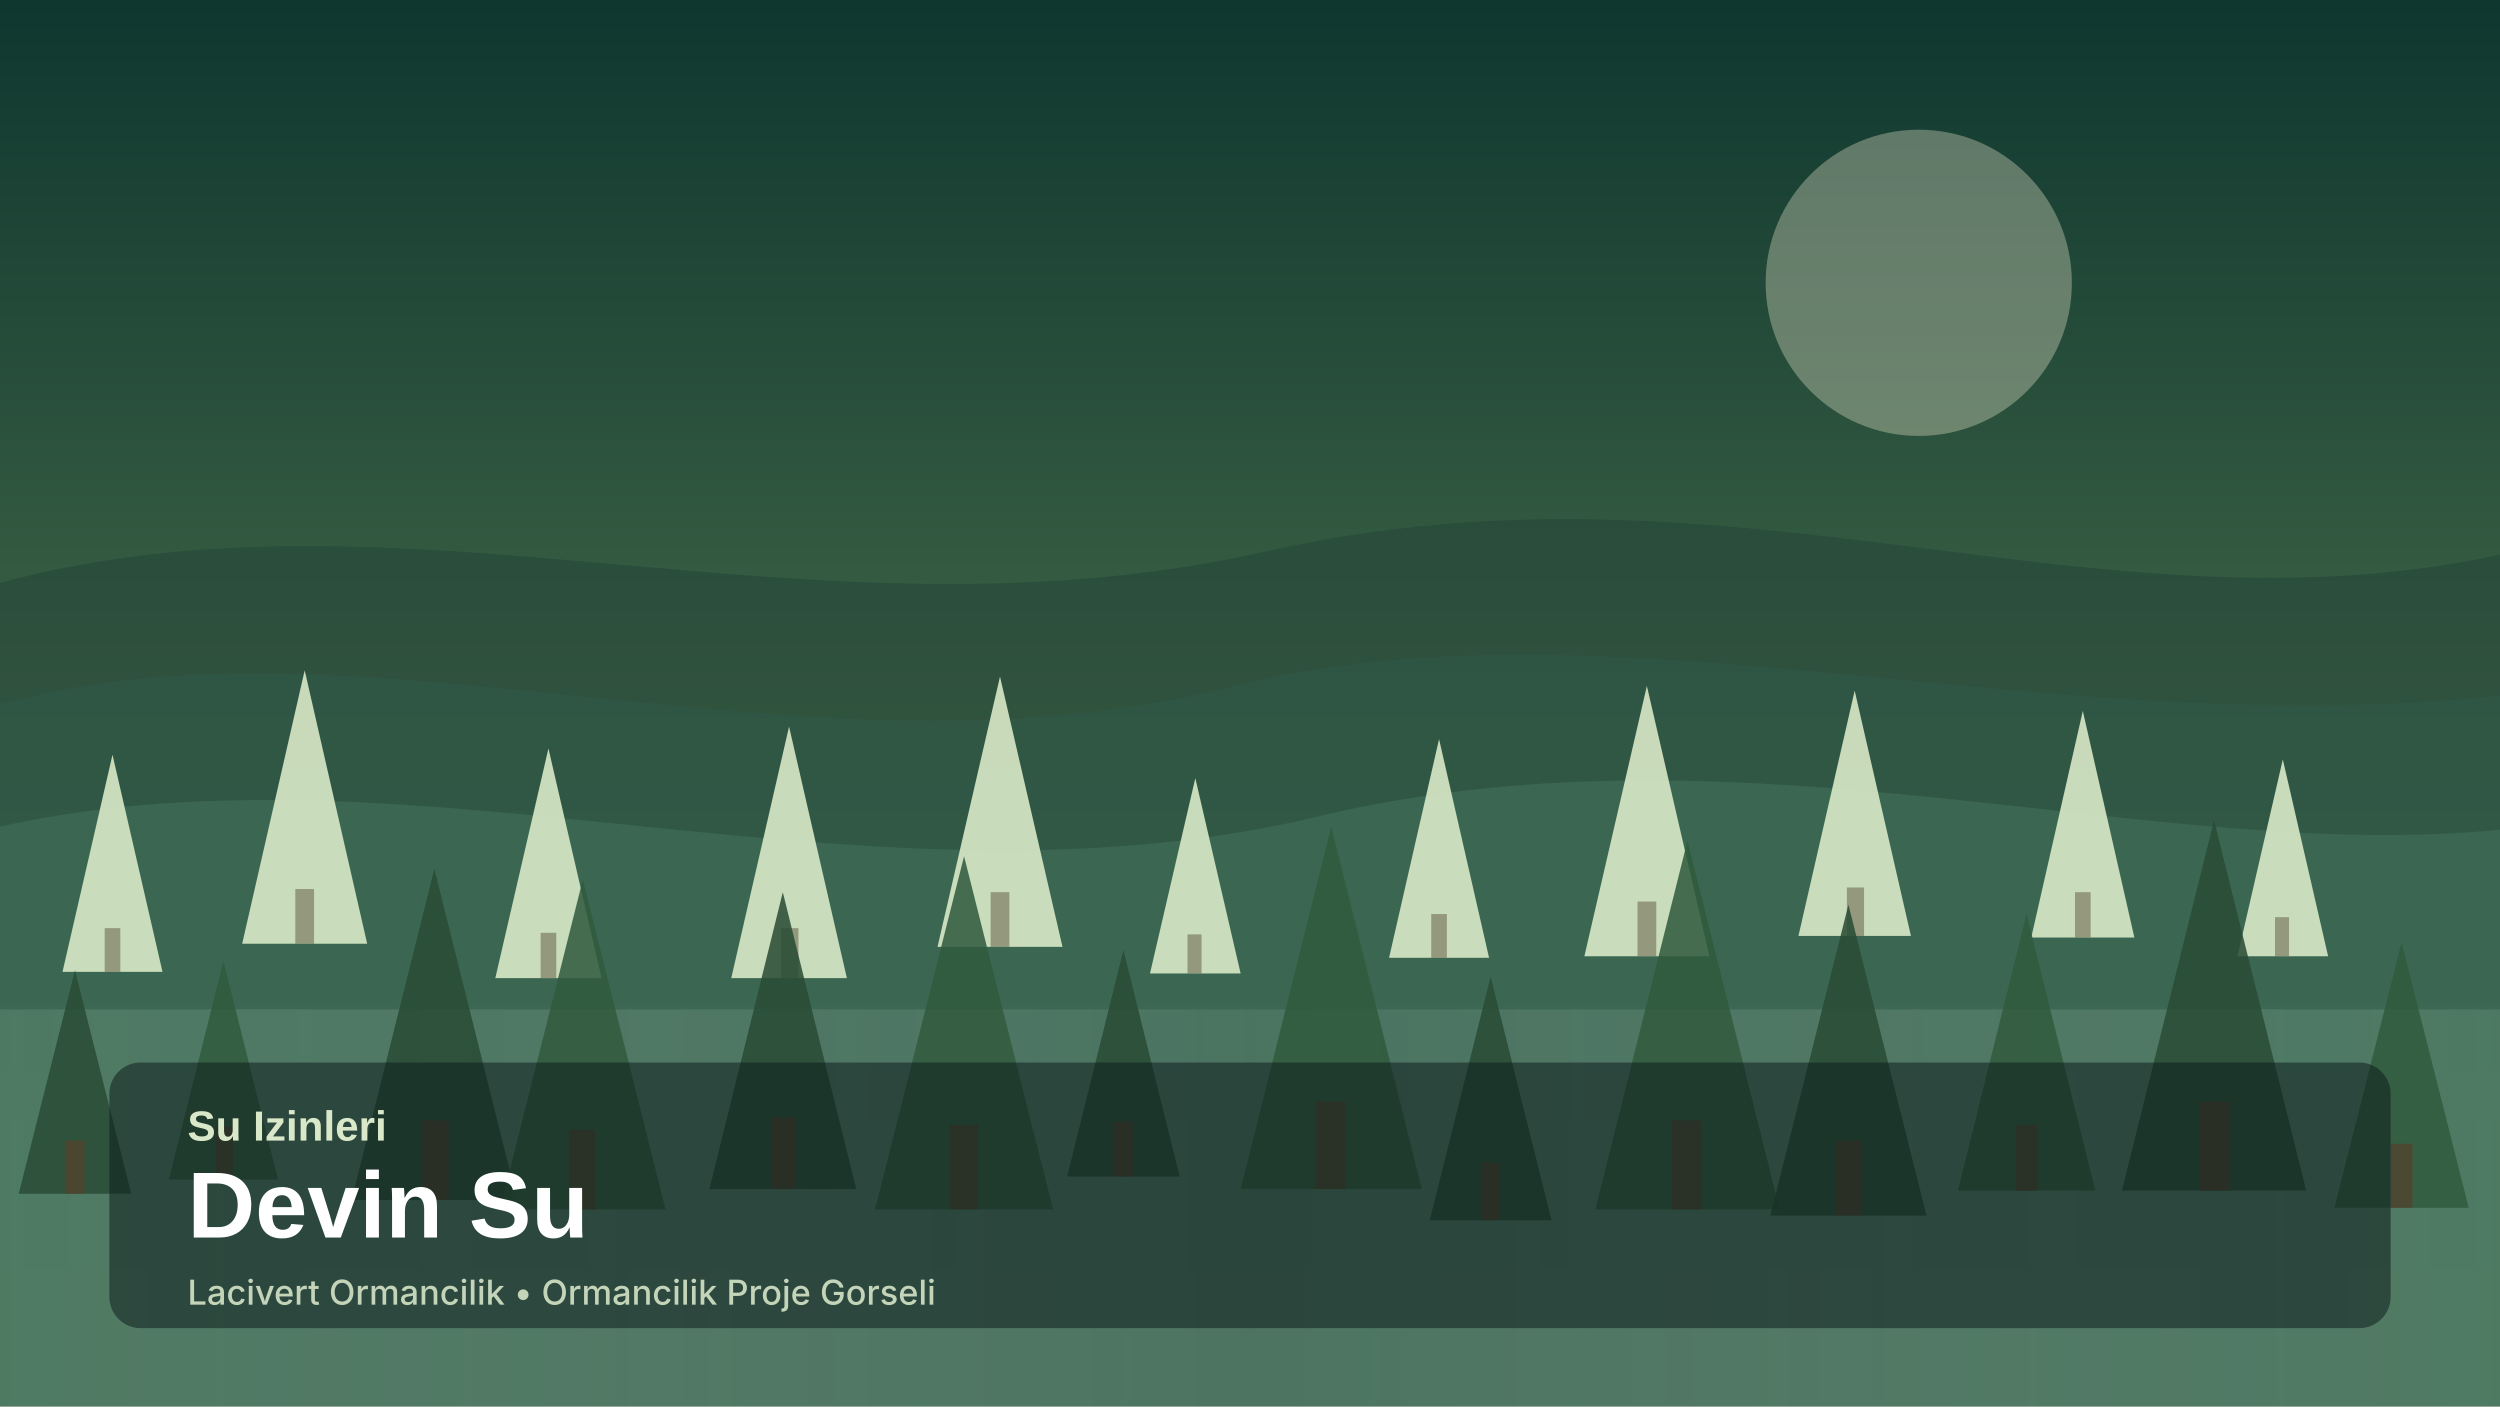
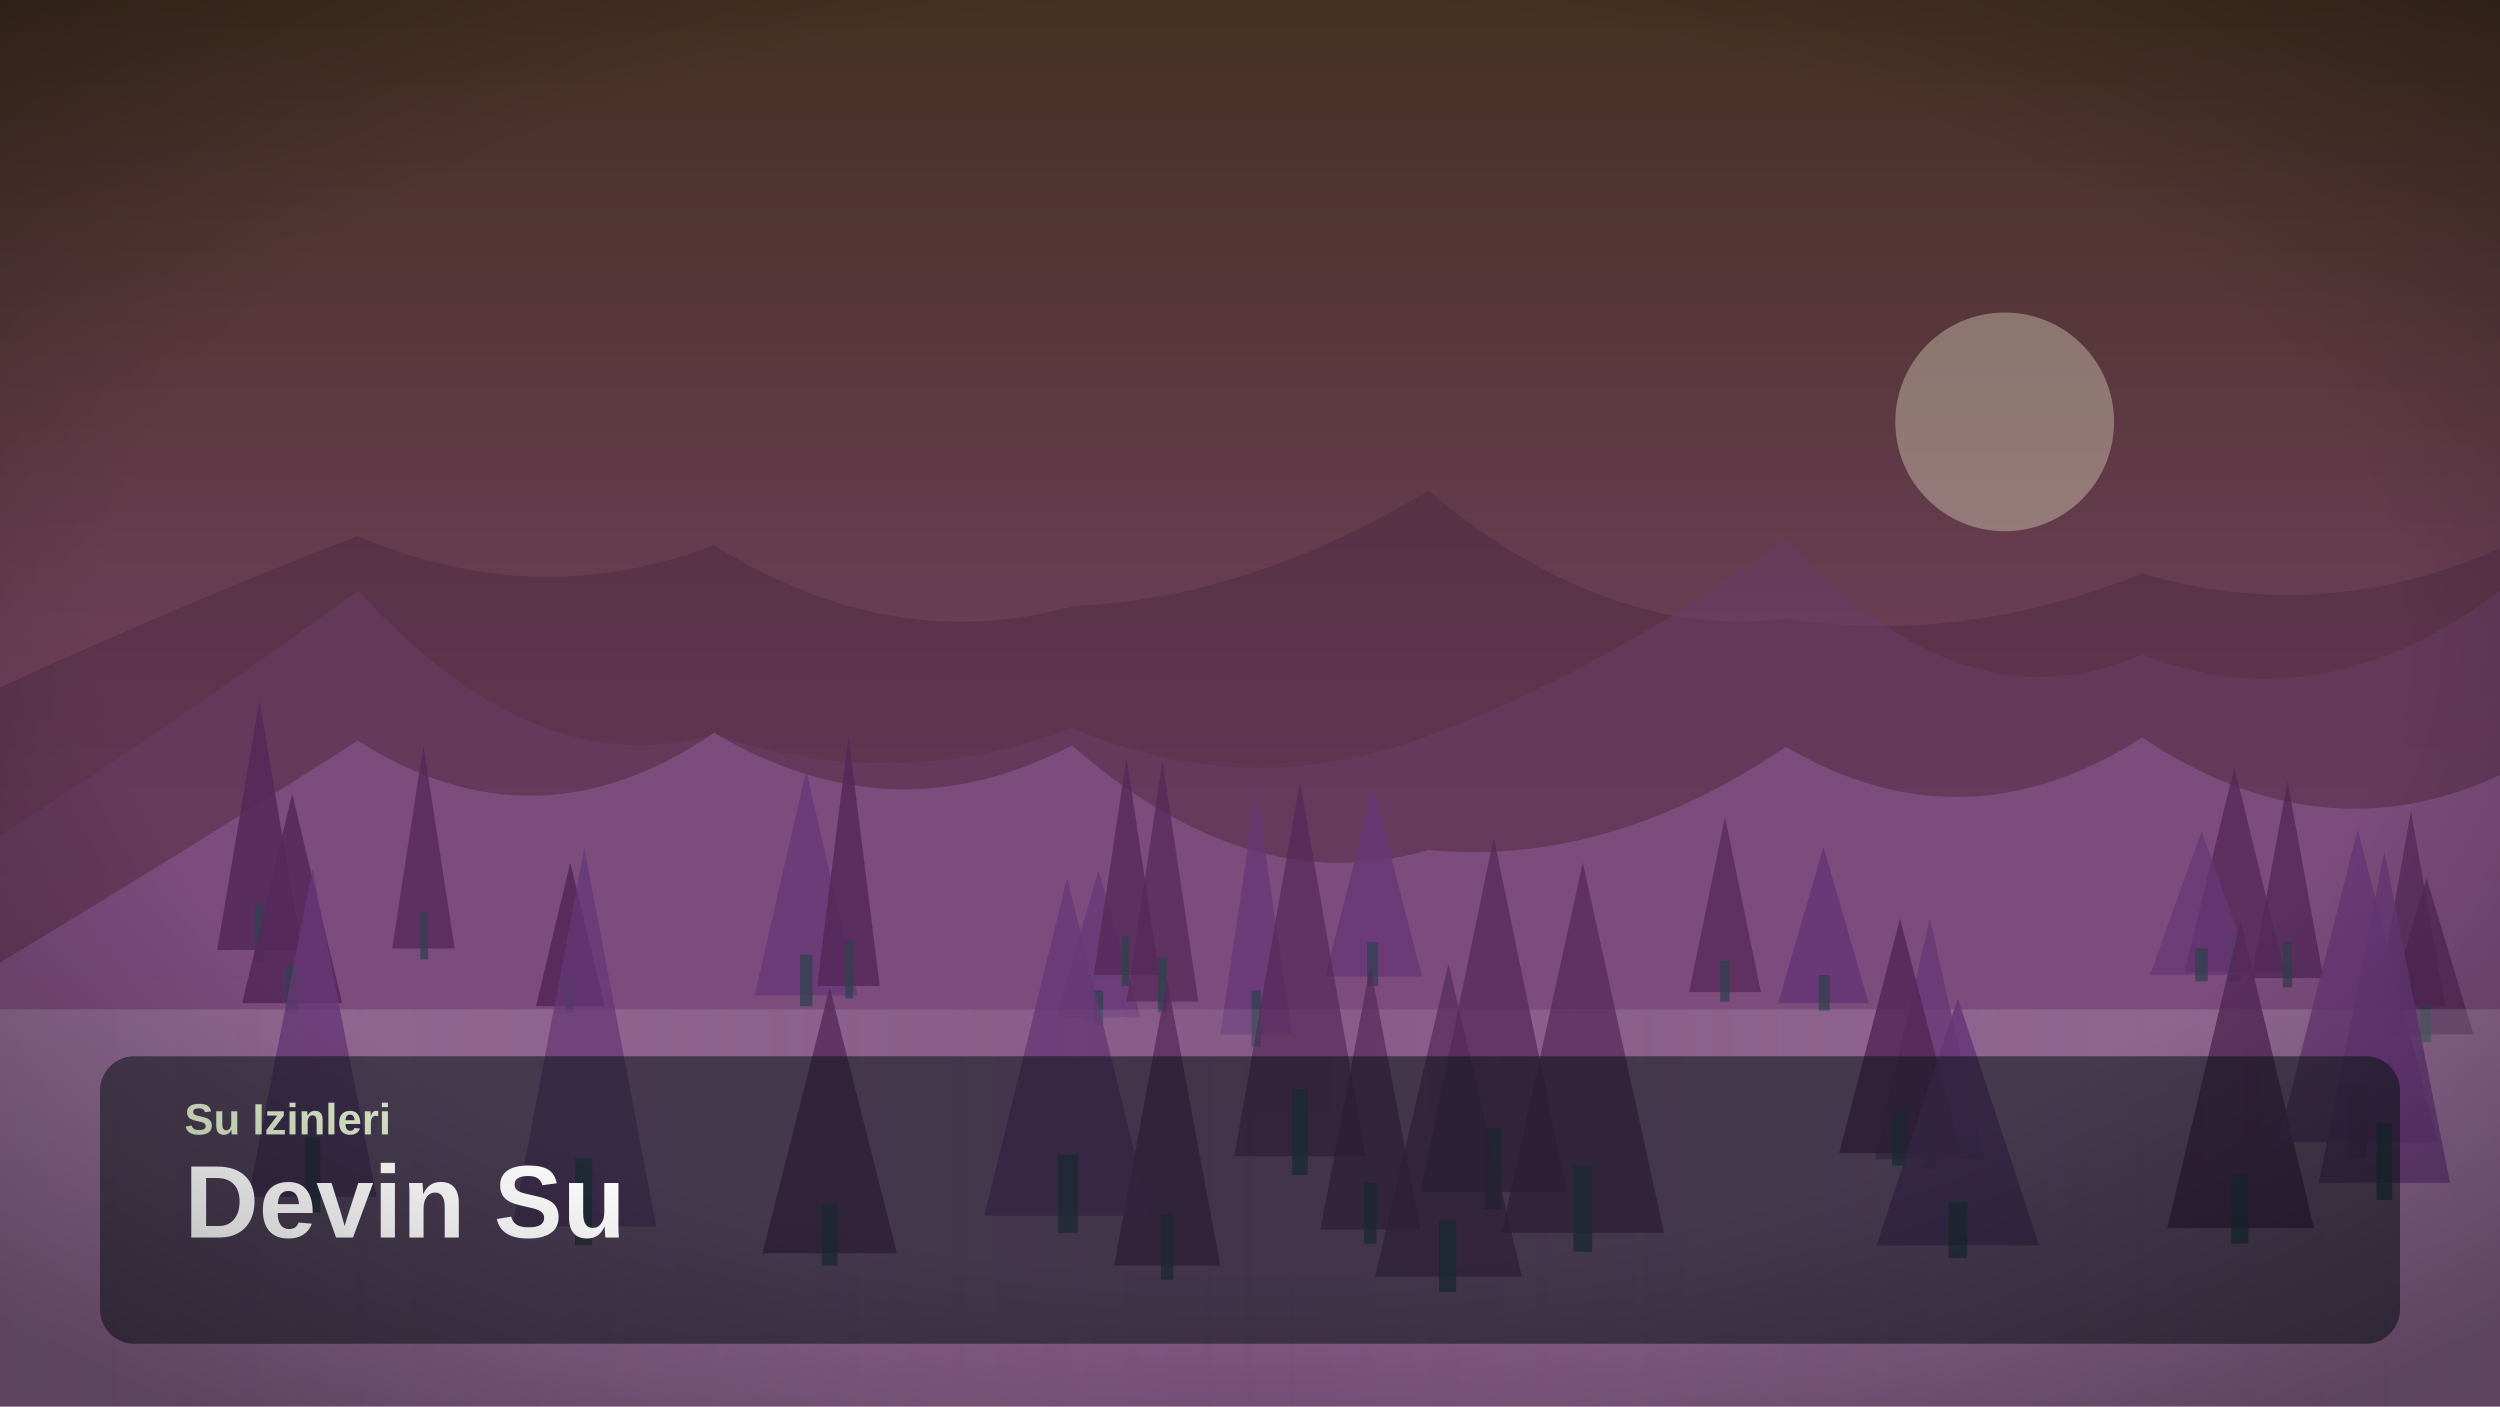
<svg xmlns="http://www.w3.org/2000/svg" viewBox="0 0 1600 900" role="img" aria-label="Devin Su">
  <defs>
    <linearGradient id="bg" x1="0" y1="0" x2="0" y2="1">
-       <stop offset="0%" stop-color="#0f372f" />
-       <stop offset="100%" stop-color="#6a8e5b" />
+       <stop offset="0%" stop-color="hsl(25 35% 20%)" />
+       <stop offset="100%" stop-color="hsl(303 31% 45%)" />
    </linearGradient>
    <linearGradient id="fog" x1="0" y1="0" x2="1" y2="0">
-       <stop offset="0%" stop-color="#98c2a1" stop-opacity="0.20" />
+       <stop offset="0%" stop-color="hsl(265 20% 84%)" stop-opacity="0.22" />
      <stop offset="50%" stop-color="#ffffff" stop-opacity="0.08" />
-       <stop offset="100%" stop-color="#98c2a1" stop-opacity="0.20" />
+       <stop offset="100%" stop-color="hsl(265 20% 84%)" stop-opacity="0.22" />
    </linearGradient>
+     <radialGradient id="vignette" cx="50%" cy="45%" r="70%">
+       <stop offset="65%" stop-color="rgba(0,0,0,0)" />
+       <stop offset="100%" stop-color="rgba(0,0,0,0.35)" />
+     </radialGradient>
  </defs>
  <rect width="1600" height="900" fill="url(#bg)" />
-   <circle cx="1228" cy="181" r="98" fill="#f5f0d6" opacity="0.33" />
-   <path d="M0,373 C260,303 520,418 810,353 C1110,285 1340,411 1600,355 L1600,900 L0,900 Z" fill="#203f36" opacity="0.46" />
-   <path d="M0,451 C230,385 520,509 790,439 C1030,379 1320,477 1600,445 L1600,900 L0,900 Z" fill="#2f5848" opacity="0.58" />
-   <path d="M0,529 C270,469 560,593 850,521 C1120,459 1380,553 1600,531 L1600,900 L0,900 Z" fill="#3f6c57" opacity="0.72" />
-   <g opacity="0.9">
-     <polygon points="72,483 40,622 104,622" fill="#d8e9c6" opacity="0,40" />
-     <rect x="67" y="594" width="10" height="28" fill="#55412d" opacity="0.45" />
-     <polygon points="195,429 155,604 235,604" fill="#d8e9c6" opacity="0,48" />
-     <rect x="189" y="569" width="12" height="35" fill="#55412d" opacity="0.45" />
-     <polygon points="351,479 317,626 385,626" fill="#d8e9c6" opacity="0,48" />
-     <rect x="346" y="597" width="10" height="29" fill="#55412d" opacity="0.45" />
-     <polygon points="505,465 468,626 542,626" fill="#d8e9c6" opacity="0,48" />
-     <rect x="500" y="594" width="11" height="32" fill="#55412d" opacity="0.45" />
-     <polygon points="640,433 600,606 680,606" fill="#d8e9c6" opacity="0,44" />
-     <rect x="634" y="571" width="12" height="35" fill="#55412d" opacity="0.45" />
-     <polygon points="765,498 736,623 794,623" fill="#d8e9c6" opacity="0,36" />
-     <rect x="760" y="598" width="9" height="25" fill="#55412d" opacity="0.45" />
-     <polygon points="921,473 889,613 953,613" fill="#d8e9c6" opacity="0,35" />
-     <rect x="916" y="585" width="10" height="28" fill="#55412d" opacity="0.45" />
-     <polygon points="1054,439 1014,612 1094,612" fill="#d8e9c6" opacity="0,48" />
-     <rect x="1048" y="577" width="12" height="35" fill="#55412d" opacity="0.45" />
-     <polygon points="1187,442 1151,599 1223,599" fill="#d8e9c6" opacity="0,47" />
-     <rect x="1182" y="568" width="11" height="31" fill="#55412d" opacity="0.45" />
-     <polygon points="1333,455 1300,600 1366,600" fill="#d8e9c6" opacity="0,51" />
-     <rect x="1328" y="571" width="10" height="29" fill="#55412d" opacity="0.45" />
-     <polygon points="1461,486 1432,612 1490,612" fill="#d8e9c6" opacity="0,34" />
-     <rect x="1456" y="587" width="9" height="25" fill="#55412d" opacity="0.45" />
+   <circle cx="1283" cy="270" r="70" fill="#f4efd4" opacity="0.34" />
+   <path d="M0 440 Q115 387 229 343 Q343 392 457 349 Q572 420 686 388 Q800 383 914 314 Q1029 410 1143 396 Q1257 413 1371 367 Q1486 401 1600 351 L1600 900 L0 900 Z" fill="hsl(320 28% 23%)" opacity="0.48" />
+   <path d="M0 535 Q115 461 229 378 Q343 503 457 470 Q572 509 686 466 Q800 514 914 471 Q1029 428 1143 345 Q1257 469 1371 419 Q1486 464 1600 378 L1600 900 L0 900 Z" fill="hsl(307 26% 32%)" opacity="0.62" />
+   <path d="M0 616 Q115 547 229 474 Q343 547 457 469 Q572 537 686 477 Q800 577 914 544 Q1029 555 1143 478 Q1257 545 1371 472 Q1486 549 1600 496 L1600 900 L0 900 Z" fill="hsl(295 24% 42%)" opacity="0.78" />
+   <g>
+     <polygon points="703,557 676,651 730,651" fill="hsl(285 36% 34%)" opacity="0.73" />
+     <rect x="700" y="634" width="6" height="22" fill="hsl(203 26% 24%)" opacity="0.72" />
+     <polygon points="1464,500 1441,626 1487,626" fill="hsl(295 38% 25%)" opacity="0.82" />
+     <rect x="1461" y="603" width="6" height="29" fill="hsl(203 26% 24%)" opacity="0.72" />
+     <polygon points="804,506 781,662 827,662" fill="hsl(285 36% 34%)" opacity="0.78" />
+     <rect x="801" y="634" width="6" height="36" fill="hsl(203 26% 24%)" opacity="0.72" />
+     <polygon points="1430,491 1398,622 1462,622" fill="hsl(295 38% 25%)" opacity="0.79" />
+     <rect x="1426" y="598" width="8" height="30" fill="hsl(203 26% 24%)" opacity="0.72" />
+     <polygon points="166,448 139,608 193,608" fill="hsl(295 38% 25%)" opacity="0.86" />
+     <rect x="163" y="579" width="6" height="37" fill="hsl(203 26% 24%)" opacity="0.72" />
+     <polygon points="879,504 848,625 910,625" fill="hsl(285 36% 34%)" opacity="0.77" />
+     <rect x="875" y="603" width="7" height="28" fill="hsl(203 26% 24%)" opacity="0.72" />
+     <polygon points="516,493 483,637 549,637" fill="hsl(285 36% 34%)" opacity="0.76" />
+     <rect x="512" y="611" width="8" height="33" fill="hsl(203 26% 24%)" opacity="0.72" />
+     <polygon points="271,477 251,607 291,607" fill="hsl(295 38% 25%)" opacity="0.76" />
+     <rect x="269" y="584" width="5" height="30" fill="hsl(203 26% 24%)" opacity="0.72" />
+     <polygon points="744,487 721,641 767,641" fill="hsl(295 38% 25%)" opacity="0.71" />
+     <rect x="741" y="613" width="6" height="35" fill="hsl(203 26% 24%)" opacity="0.72" />
+     <polygon points="1543,519 1521,644 1565,644" fill="hsl(295 38% 25%)" opacity="0.72" />
+     <rect x="1540" y="621" width="5" height="29" fill="hsl(203 26% 24%)" opacity="0.72" />
+     <polygon points="187,508 155,642 219,642" fill="hsl(295 38% 25%)" opacity="0.87" />
+     <rect x="183" y="618" width="8" height="31" fill="hsl(203 26% 24%)" opacity="0.72" />
+     <polygon points="365,552 343,644 387,644" fill="hsl(295 38% 25%)" opacity="0.88" />
+     <rect x="362" y="627" width="5" height="21" fill="hsl(203 26% 24%)" opacity="0.72" />
+     <polygon points="1104,523 1081,635 1127,635" fill="hsl(295 38% 25%)" opacity="0.75" />
+     <rect x="1101" y="615" width="6" height="26" fill="hsl(203 26% 24%)" opacity="0.72" />
+     <polygon points="1409,532 1376,624 1442,624" fill="hsl(285 36% 34%)" opacity="0.74" />
+     <rect x="1405" y="607" width="8" height="21" fill="hsl(203 26% 24%)" opacity="0.72" />
+     <polygon points="1553,562 1523,662 1583,662" fill="hsl(295 38% 25%)" opacity="0.76" />
+     <rect x="1549" y="644" width="7" height="23" fill="hsl(203 26% 24%)" opacity="0.72" />
+     <polygon points="721,485 700,624 742,624" fill="hsl(295 38% 25%)" opacity="0.79" />
+     <rect x="718" y="599" width="5" height="32" fill="hsl(203 26% 24%)" opacity="0.72" />
+     <polygon points="1167,542 1138,642 1196,642" fill="hsl(285 36% 34%)" opacity="0.91" />
+     <rect x="1164" y="624" width="7" height="23" fill="hsl(203 26% 24%)" opacity="0.72" />
+     <polygon points="543,471 523,631 563,631" fill="hsl(295 38% 25%)" opacity="0.81" />
+     <rect x="541" y="602" width="5" height="37" fill="hsl(203 26% 24%)" opacity="0.72" />
  </g>
  <rect y="646" width="1600" height="254" fill="url(#fog)" />
  <g>
-     <polygon points="48,621 12,764 84,764" fill="#284b34" opacity="0.86" />
-     <rect x="42" y="730" width="12" height="34" fill="#55412d" opacity="0.72" />
-     <polygon points="143,615 108,755 178,755" fill="#315a3e" opacity="0.86" />
-     <rect x="138" y="721" width="11" height="34" fill="#55412d" opacity="0.72" />
-     <polygon points="278,556 225,768 331,768" fill="#284b34" opacity="0.86" />
-     <rect x="270" y="717" width="17" height="51" fill="#55412d" opacity="0.72" />
-     <polygon points="373,563 320,774 426,774" fill="#315a3e" opacity="0.86" />
-     <rect x="364" y="723" width="17" height="51" fill="#55412d" opacity="0.72" />
-     <polygon points="501,571 454,761 548,761" fill="#284b34" opacity="0.86" />
-     <rect x="494" y="715" width="15" height="46" fill="#55412d" opacity="0.72" />
-     <polygon points="617,548 560,774 674,774" fill="#315a3e" opacity="0.86" />
-     <rect x="608" y="720" width="18" height="54" fill="#55412d" opacity="0.72" />
-     <polygon points="719,608 683,753 755,753" fill="#284b34" opacity="0.86" />
-     <rect x="713" y="718" width="12" height="35" fill="#55412d" opacity="0.72" />
-     <polygon points="852,529 794,761 910,761" fill="#315a3e" opacity="0.86" />
-     <rect x="842" y="705" width="19" height="56" fill="#55412d" opacity="0.72" />
-     <polygon points="954,625 915,781 993,781" fill="#284b34" opacity="0.86" />
-     <rect x="948" y="744" width="12" height="37" fill="#55412d" opacity="0.72" />
-     <polygon points="1080,538 1021,774 1139,774" fill="#315a3e" opacity="0.86" />
-     <rect x="1070" y="717" width="19" height="57" fill="#55412d" opacity="0.72" />
-     <polygon points="1183,579 1133,778 1233,778" fill="#284b34" opacity="0.86" />
-     <rect x="1175" y="730" width="16" height="48" fill="#55412d" opacity="0.72" />
-     <polygon points="1297,585 1253,762 1341,762" fill="#315a3e" opacity="0.86" />
-     <rect x="1290" y="720" width="14" height="42" fill="#55412d" opacity="0.72" />
-     <polygon points="1417,525 1358,762 1476,762" fill="#284b34" opacity="0.86" />
-     <rect x="1408" y="705" width="19" height="57" fill="#55412d" opacity="0.72" />
-     <polygon points="1537,603 1494,773 1580,773" fill="#315a3e" opacity="0.86" />
-     <rect x="1530" y="732" width="14" height="41" fill="#55412d" opacity="0.72" />
+     <polygon points="1235,588 1200,742 1270,742" fill="hsl(285 36% 34%)" opacity="0.79" />
+     <rect x="1231" y="714" width="8" height="35" fill="hsl(203 26% 24%)" opacity="0.72" />
+     <polygon points="956,536 909,763 1003,763" fill="hsl(295 38% 25%)" opacity="0.73" />
+     <rect x="950" y="722" width="11" height="52" fill="hsl(203 26% 24%)" opacity="0.72" />
+     <polygon points="747,627 713,810 781,810" fill="hsl(295 38% 25%)" opacity="0.73" />
+     <rect x="743" y="777" width="8" height="42" fill="hsl(203 26% 24%)" opacity="0.72" />
+     <polygon points="927,617 880,817 974,817" fill="hsl(295 38% 25%)" opacity="0.69" />
+     <rect x="921" y="781" width="11" height="46" fill="hsl(203 26% 24%)" opacity="0.72" />
+     <polygon points="877,618 845,787 909,787" fill="hsl(295 38% 25%)" opacity="0.70" />
+     <rect x="873" y="757" width="8" height="39" fill="hsl(203 26% 24%)" opacity="0.72" />
+     <polygon points="374,543 328,785 420,785" fill="hsl(285 36% 34%)" opacity="0.73" />
+     <rect x="368" y="741" width="11" height="56" fill="hsl(203 26% 24%)" opacity="0.72" />
+     <polygon points="683,562 630,778 736,778" fill="hsl(285 36% 34%)" opacity="0.79" />
+     <rect x="677" y="739" width="13" height="50" fill="hsl(203 26% 24%)" opacity="0.72" />
+     <polygon points="1013,552 961,789 1065,789" fill="hsl(295 38% 25%)" opacity="0.71" />
+     <rect x="1007" y="746" width="12" height="55" fill="hsl(203 26% 24%)" opacity="0.72" />
+     <polygon points="200,556 159,766 241,766" fill="hsl(285 36% 34%)" opacity="0.78" />
+     <rect x="195" y="728" width="10" height="48" fill="hsl(203 26% 24%)" opacity="0.72" />
+     <polygon points="1216,588 1177,738 1255,738" fill="hsl(295 38% 25%)" opacity="0.85" />
+     <rect x="1211" y="711" width="9" height="35" fill="hsl(203 26% 24%)" opacity="0.72" />
+     <polygon points="531,632 488,802 574,802" fill="hsl(295 38% 25%)" opacity="0.78" />
+     <rect x="526" y="771" width="10" height="39" fill="hsl(203 26% 24%)" opacity="0.72" />
+     <polygon points="1253,639 1201,797 1305,797" fill="hsl(285 36% 34%)" opacity="0.87" />
+     <rect x="1247" y="769" width="12" height="36" fill="hsl(203 26% 24%)" opacity="0.72" />
+     <polygon points="1434,589 1387,786 1481,786" fill="hsl(295 38% 25%)" opacity="0.82" />
+     <rect x="1428" y="751" width="11" height="45" fill="hsl(203 26% 24%)" opacity="0.72" />
+     <polygon points="1509,531 1458,731 1560,731" fill="hsl(285 36% 34%)" opacity="0.80" />
+     <rect x="1503" y="695" width="12" height="46" fill="hsl(203 26% 24%)" opacity="0.72" />
+     <polygon points="832,500 790,740 874,740" fill="hsl(295 38% 25%)" opacity="0.68" />
+     <rect x="827" y="697" width="10" height="55" fill="hsl(203 26% 24%)" opacity="0.72" />
+     <polygon points="1526,545 1484,757 1568,757" fill="hsl(285 36% 34%)" opacity="0.83" />
+     <rect x="1521" y="719" width="10" height="49" fill="hsl(203 26% 24%)" opacity="0.72" />
  </g>
-   <rect x="70" y="680" width="1460" height="170" rx="20" fill="#0b1a1a" opacity="0.52" />
-   <text x="120" y="730" fill="#d9e8c8" font-family="Poppins, Arial, sans-serif" font-size="27" font-weight="700">Su Izinleri</text>
-   <text x="120" y="792" fill="#ffffff" font-family="Poppins, Arial, sans-serif" font-size="60" font-weight="800">Devin Su</text>
-   <text x="120" y="835" fill="#c3d4b9" font-family="Inter, Arial, sans-serif" font-size="22" font-weight="500">Lacivert Ormancilik • Ormancilik Proje Gorseli</text>
+   <rect x="64" y="676" width="1472" height="184" rx="22" fill="#081517" opacity="0.54" />
+   <text x="118" y="726" fill="#d9e8c8" font-family="Poppins, Arial, sans-serif" font-size="28" font-weight="700">Su Izinleri</text>
+   <text x="118" y="792" fill="#ffffff" font-family="Poppins, Arial, sans-serif" font-size="66.0" font-weight="800">Devin Su</text>
+   <rect width="1600" height="900" fill="url(#vignette)" />
</svg>
